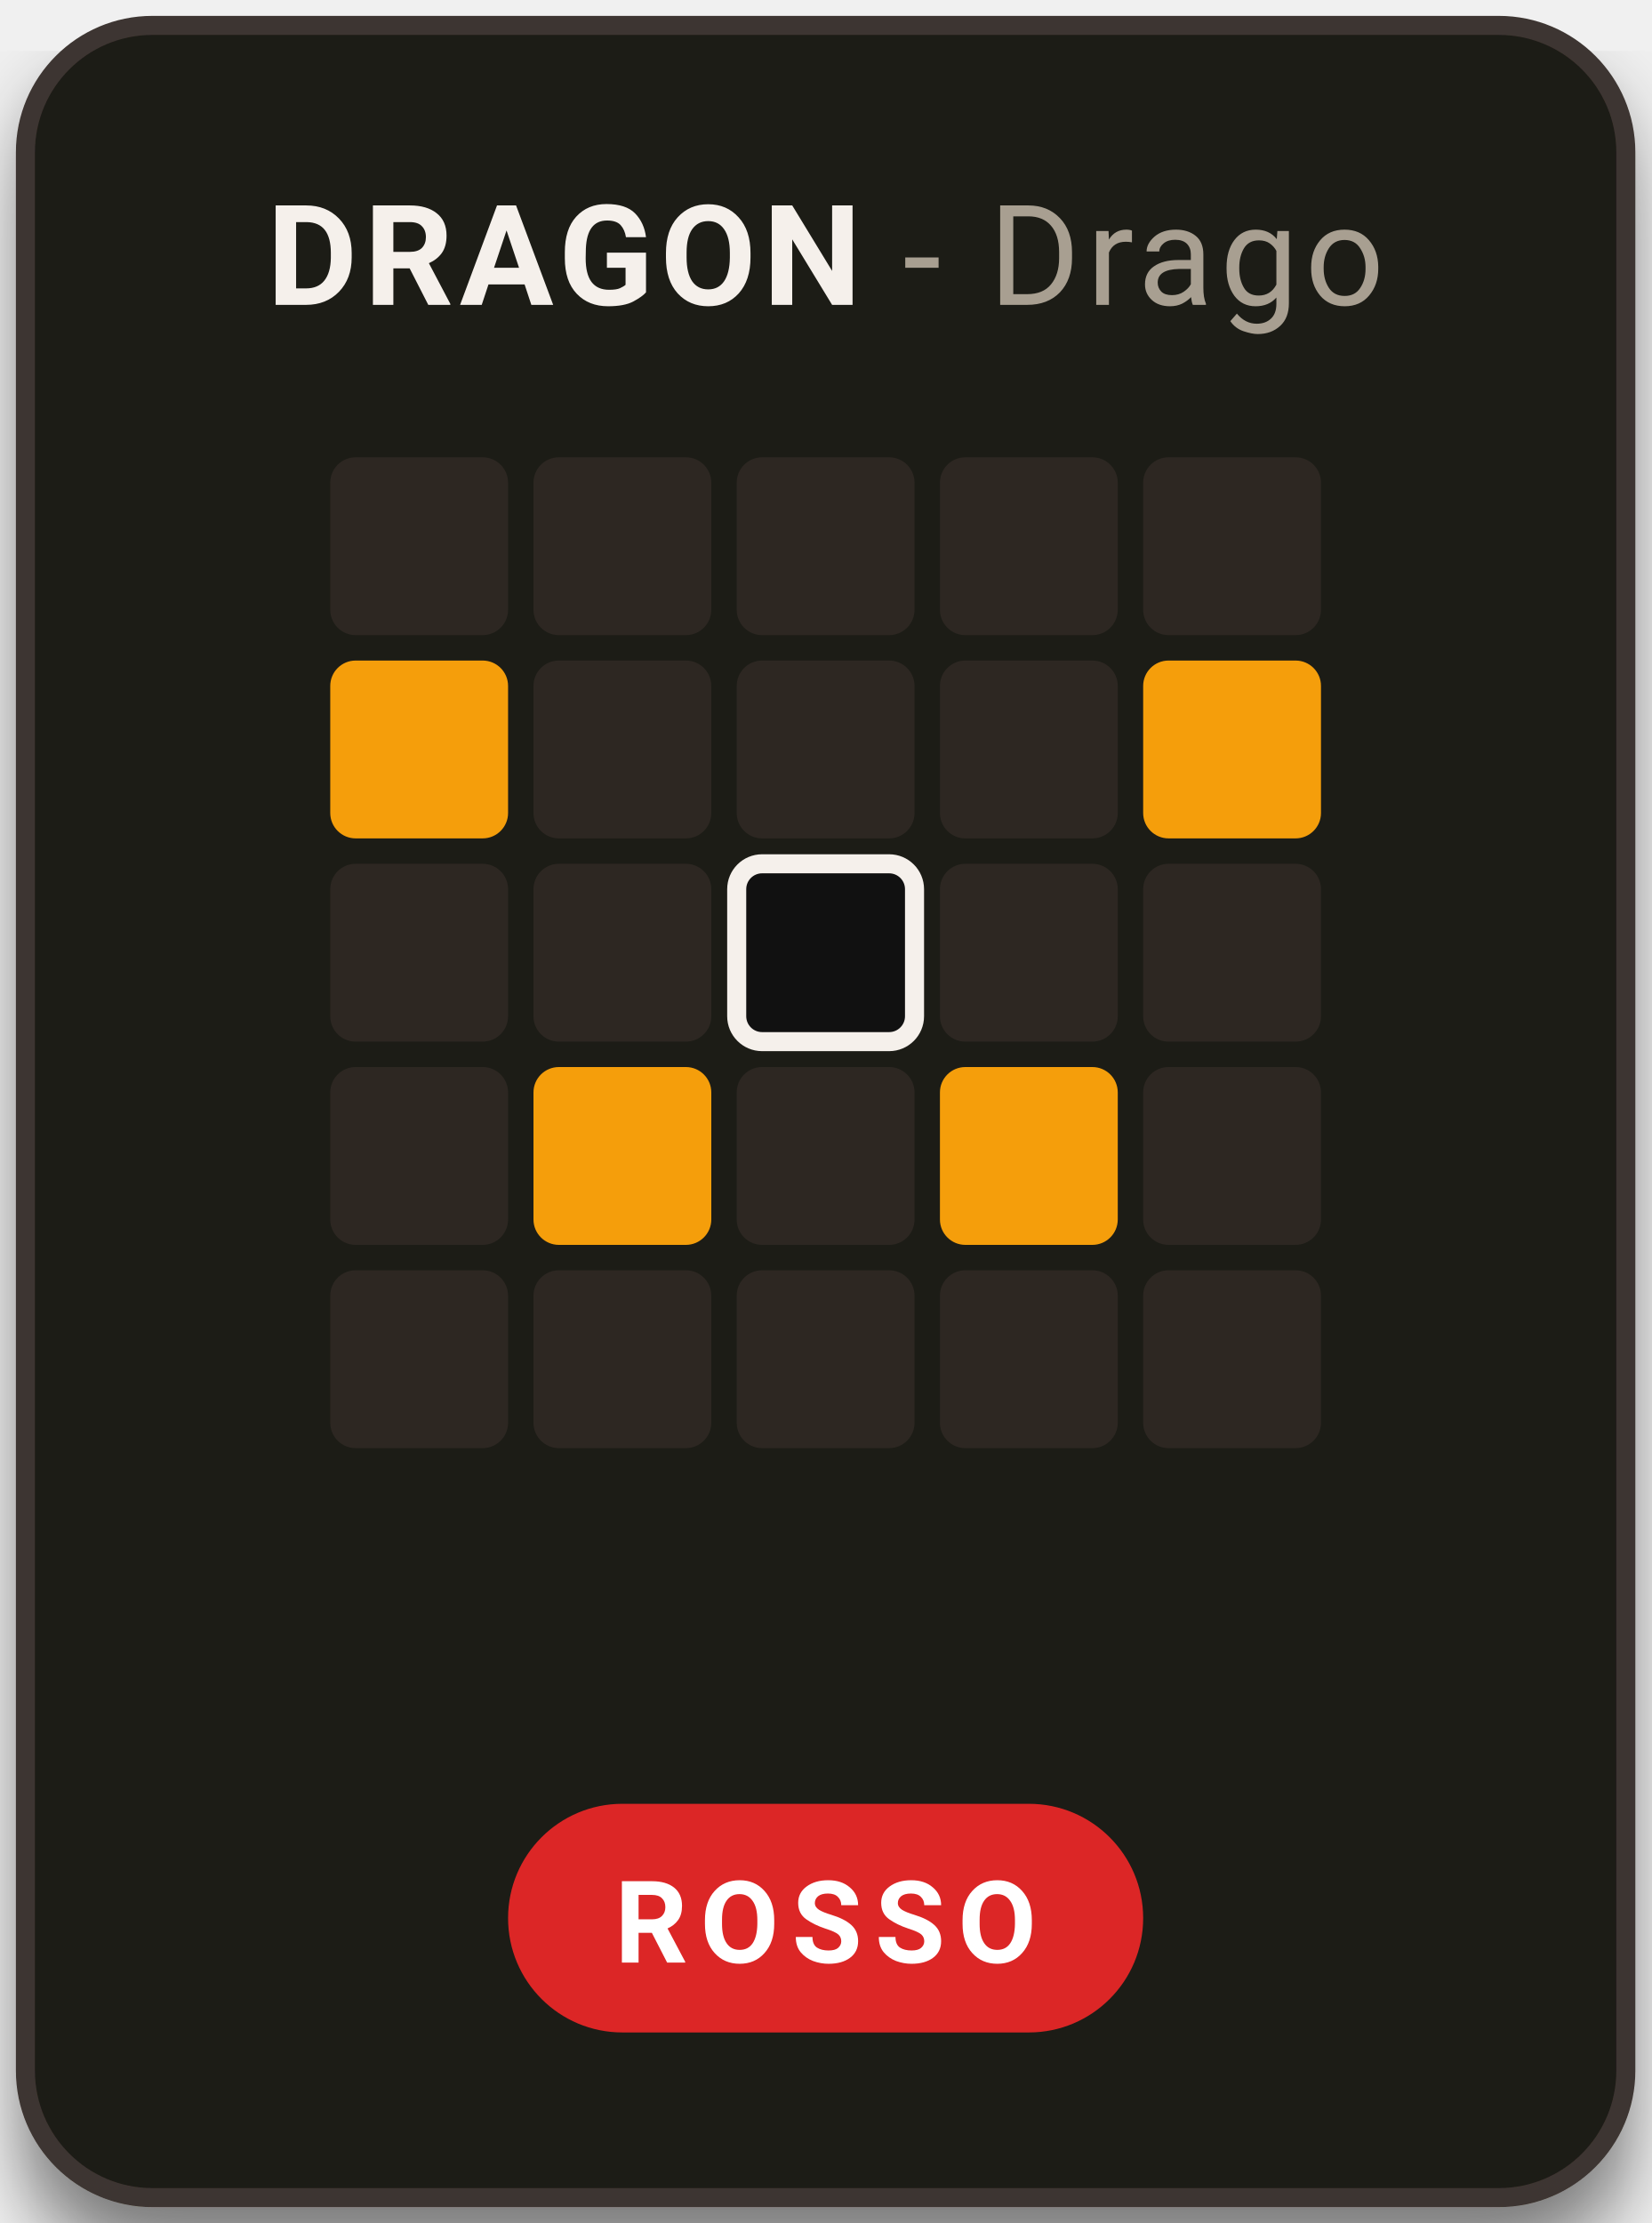
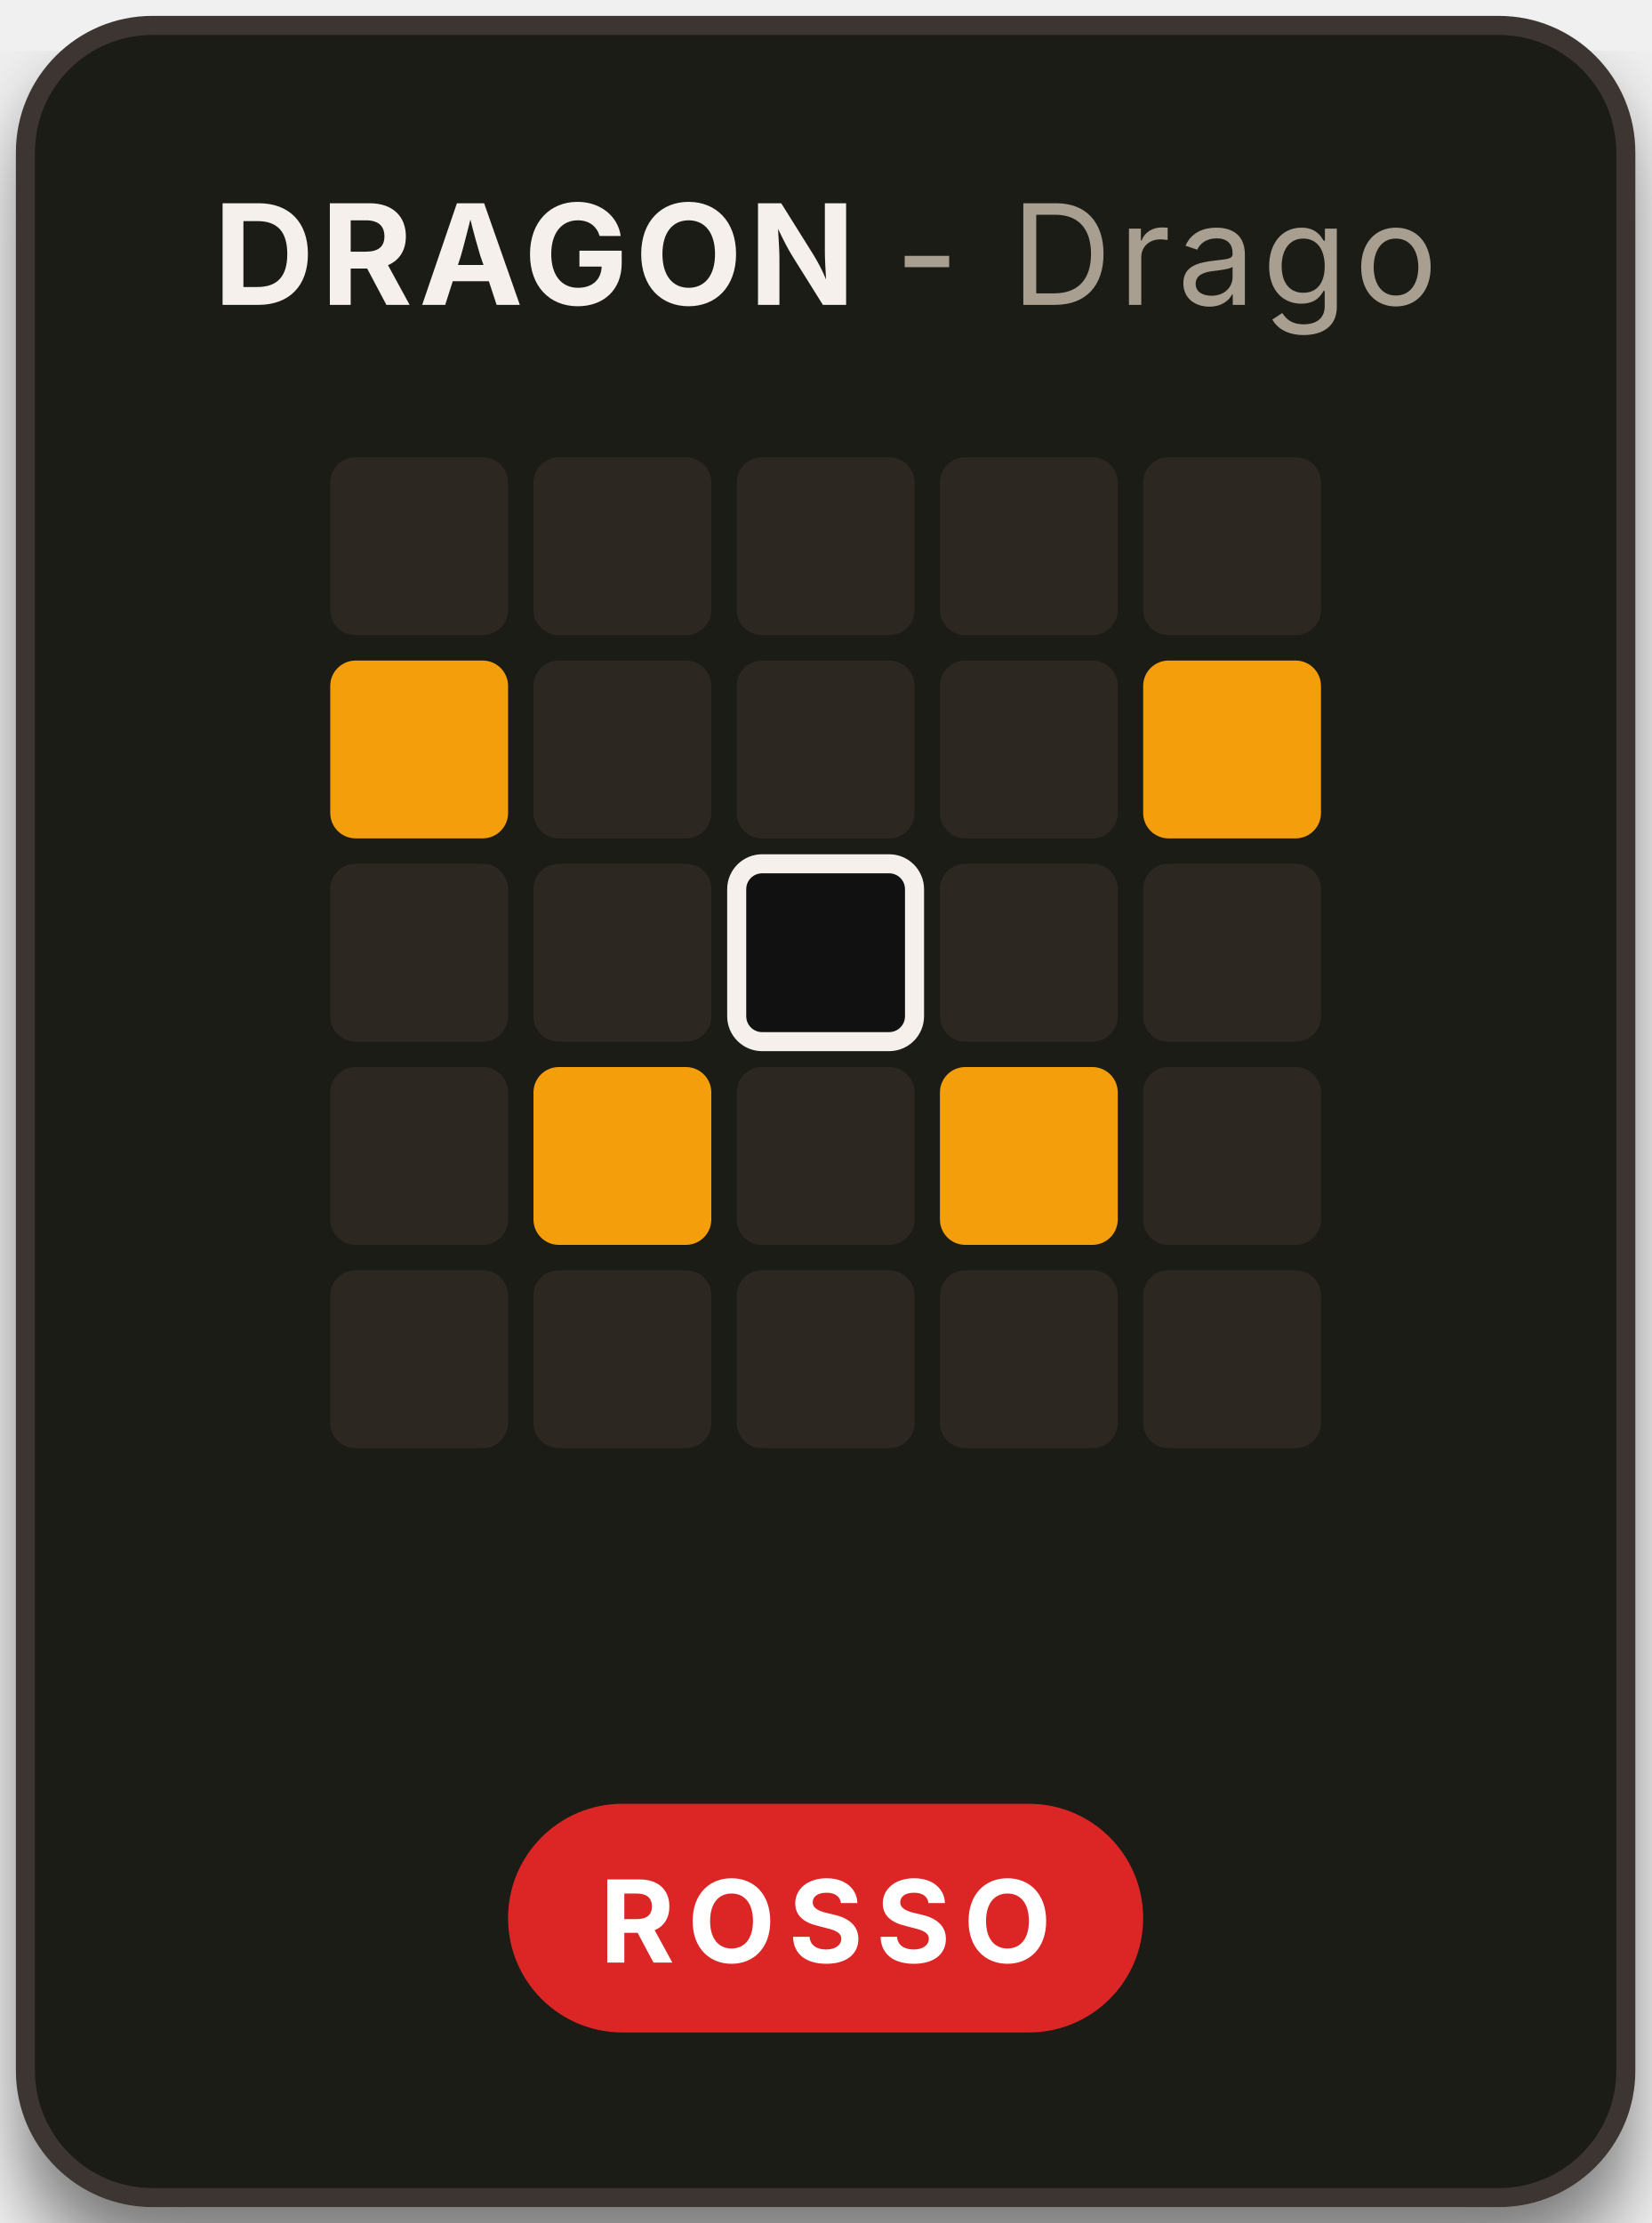
<svg xmlns="http://www.w3.org/2000/svg" viewBox="0 0 130 175" width="130" height="175">
  <defs>
    <filter id="shadow_dragon" x="-10%" y="-10%" width="120%" height="120%">
      <feDropShadow dx="0" dy="4" stdDeviation="3" flood-color="#000" flood-opacity="0.5" />
    </filter>
  </defs>
  <rect x="2" y="2" width="126" height="171" rx="10" fill="#1e1b18" stroke="#3d3630" stroke-width="1.5" filter="url(#shadow_dragon)" />
-   <text x="65" y="24" text-anchor="middle" font-family="-apple-system, BlinkMacSystemFont, 'Segoe UI', Roboto, sans-serif" font-size="11" font-weight="bold" fill="#f5f0eb" letter-spacing="0.5">
+   <text x="65" y="24" text-anchor="middle" font-family="-apple-system, BlinkMacSystemFont, sans-serif" font-size="11" font-weight="bold" fill="#f5f0eb" letter-spacing="0.5">
    DRAGON <tspan font-weight="normal" fill="#a89f91">- Drago</tspan>
  </text>
  <g transform="translate(26, 36)">
    <rect x="0" y="0" width="14" height="14" rx="2" fill="#2d2722" />
    <rect x="16" y="0" width="14" height="14" rx="2" fill="#2d2722" />
    <rect x="32" y="0" width="14" height="14" rx="2" fill="#2d2722" />
    <rect x="48" y="0" width="14" height="14" rx="2" fill="#2d2722" />
    <rect x="64" y="0" width="14" height="14" rx="2" fill="#2d2722" />
    <rect x="0" y="16" width="14" height="14" rx="2" fill="#f59e0b" />
    <rect x="16" y="16" width="14" height="14" rx="2" fill="#2d2722" />
    <rect x="32" y="16" width="14" height="14" rx="2" fill="#2d2722" />
    <rect x="48" y="16" width="14" height="14" rx="2" fill="#2d2722" />
    <rect x="64" y="16" width="14" height="14" rx="2" fill="#f59e0b" />
    <rect x="0" y="32" width="14" height="14" rx="2" fill="#2d2722" />
    <rect x="16" y="32" width="14" height="14" rx="2" fill="#2d2722" />
    <rect x="32" y="32" width="14" height="14" rx="2" fill="#111111" stroke="#f5f0eb" stroke-width="1.5" />
    <rect x="48" y="32" width="14" height="14" rx="2" fill="#2d2722" />
    <rect x="64" y="32" width="14" height="14" rx="2" fill="#2d2722" />
    <rect x="0" y="48" width="14" height="14" rx="2" fill="#2d2722" />
    <rect x="16" y="48" width="14" height="14" rx="2" fill="#f59e0b" />
    <rect x="32" y="48" width="14" height="14" rx="2" fill="#2d2722" />
    <rect x="48" y="48" width="14" height="14" rx="2" fill="#f59e0b" />
    <rect x="64" y="48" width="14" height="14" rx="2" fill="#2d2722" />
    <rect x="0" y="64" width="14" height="14" rx="2" fill="#2d2722" />
    <rect x="16" y="64" width="14" height="14" rx="2" fill="#2d2722" />
    <rect x="32" y="64" width="14" height="14" rx="2" fill="#2d2722" />
    <rect x="48" y="64" width="14" height="14" rx="2" fill="#2d2722" />
    <rect x="64" y="64" width="14" height="14" rx="2" fill="#2d2722" />
  </g>
  <g transform="translate(40, 142)">
    <rect width="50" height="18" rx="9" fill="#dc2626" />
-     <text x="25" y="12.5" text-anchor="middle" font-family="-apple-system, BlinkMacSystemFont, 'Segoe UI', Roboto, sans-serif" font-size="9" font-weight="bold" fill="#ffffff" letter-spacing="1">ROSSO</text>
+     <text x="25" y="12.5" text-anchor="middle" font-family="-apple-system, BlinkMacSystemFont, sans-serif" font-size="9" font-weight="bold" fill="#ffffff" letter-spacing="1">ROSSO</text>
  </g>
</svg>
